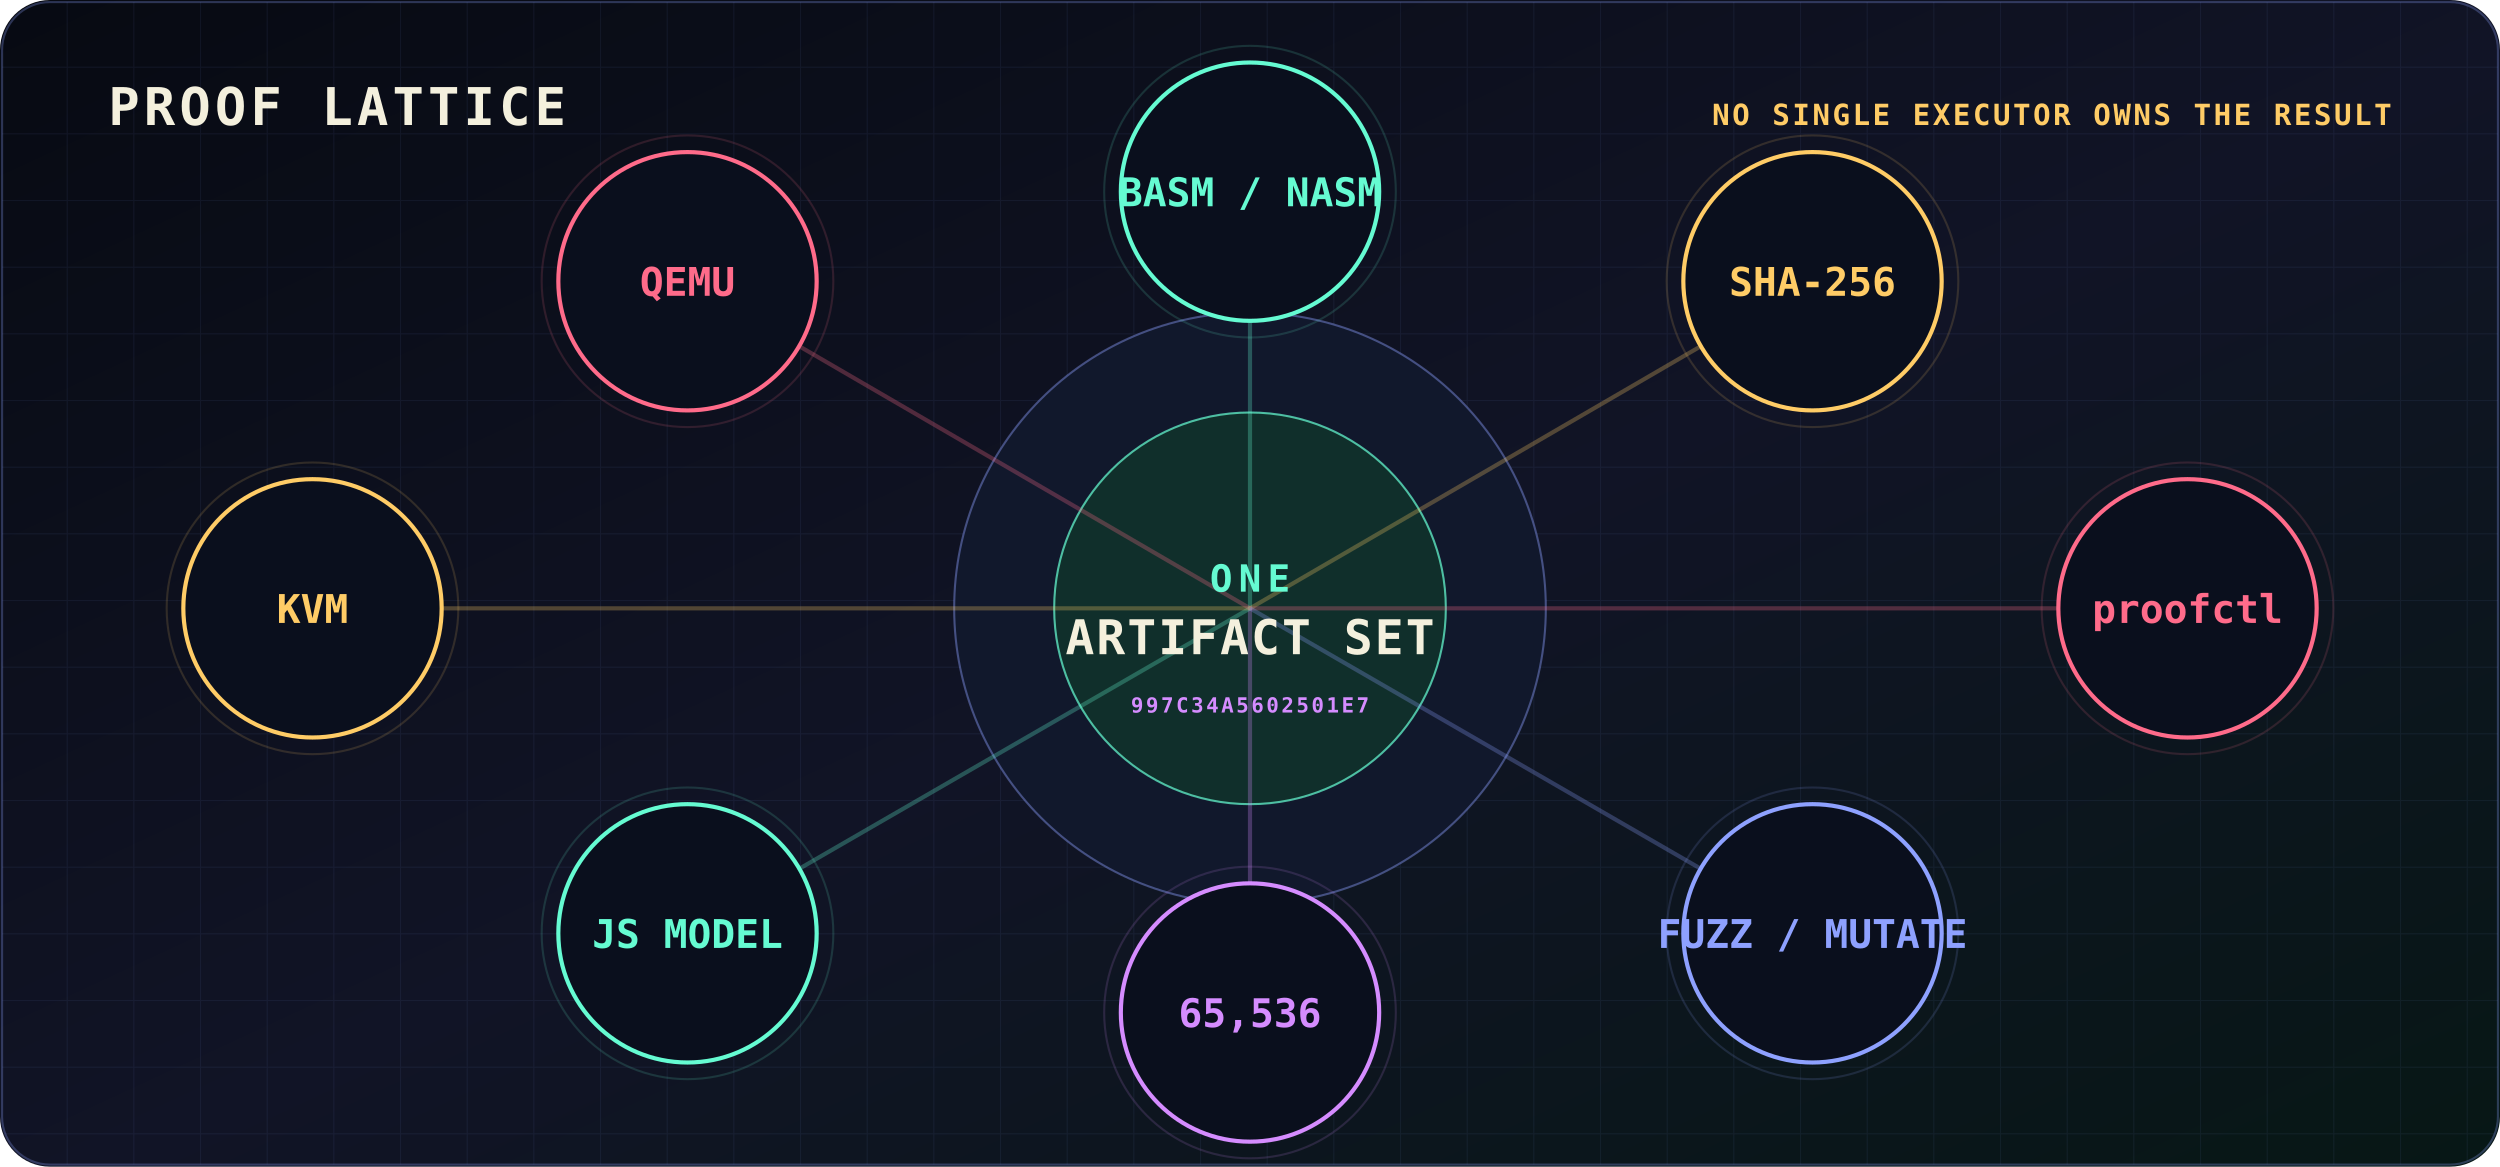
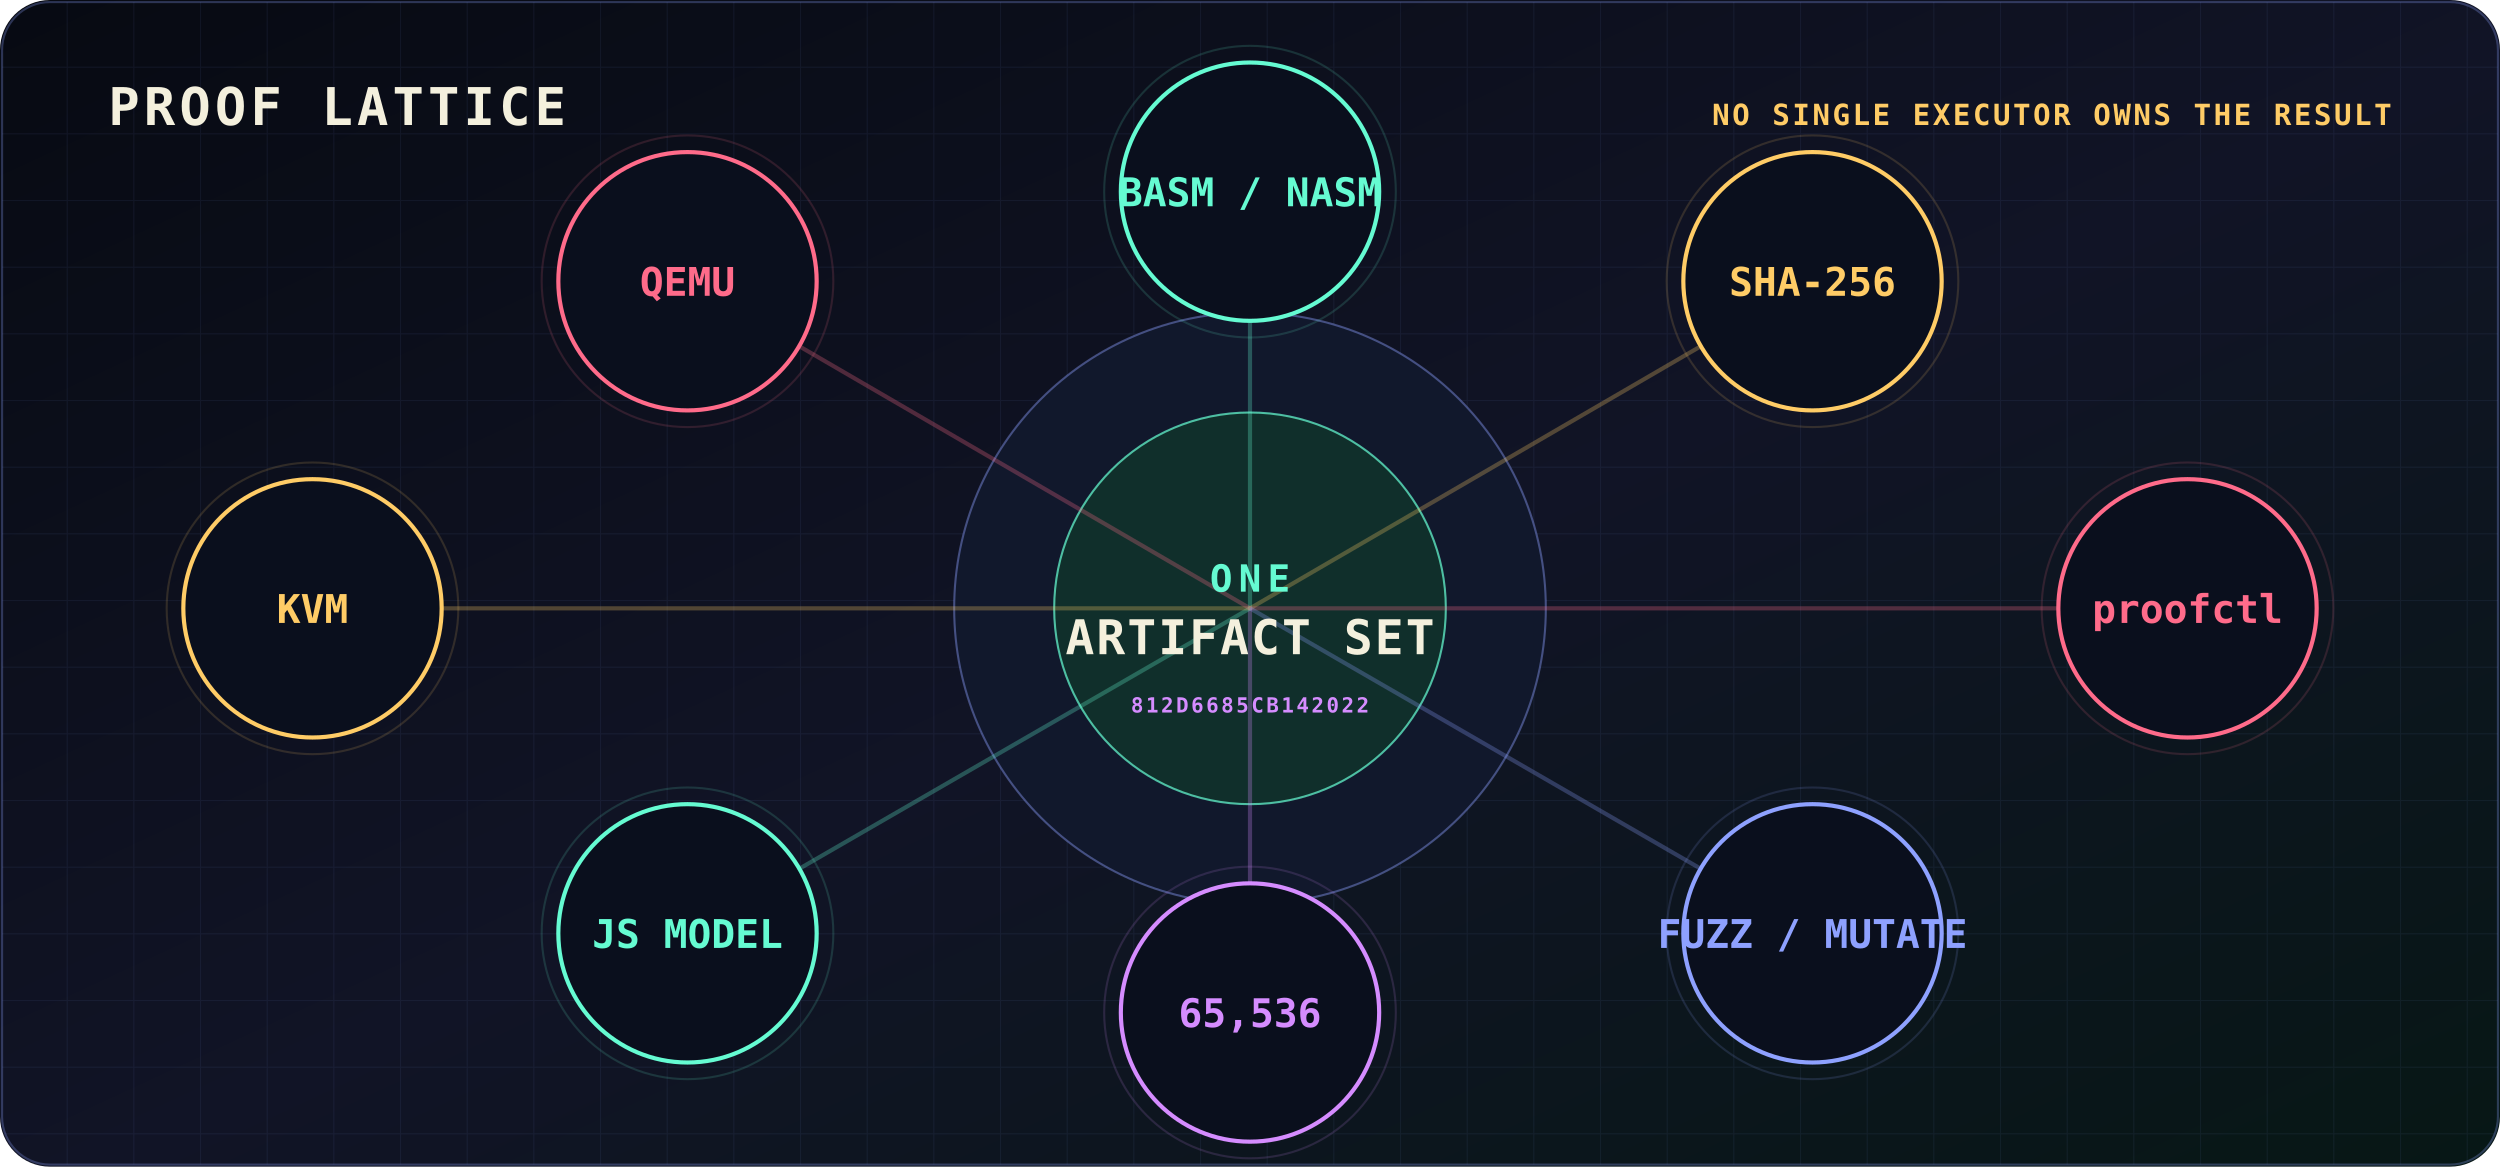
<svg xmlns="http://www.w3.org/2000/svg" width="1200" height="560" viewBox="0 0 1200 560" role="img" aria-labelledby="title desc">
  <defs>
    <linearGradient id="bg" x1="0" y1="0" x2="1" y2="1">
      <stop offset="0" stop-color="#070a12" />
      <stop offset="0.52" stop-color="#111426" />
      <stop offset="1" stop-color="#071715" />
    </linearGradient>
    <radialGradient id="jade">
      <stop stop-color="#c8fff0" />
      <stop offset="0.35" stop-color="#65fbd2" />
      <stop offset="1" stop-color="#158a78" />
    </radialGradient>
    <radialGradient id="sun">
      <stop stop-color="#fff2c2" />
      <stop offset="0.4" stop-color="#ffcc66" />
      <stop offset="1" stop-color="#b56722" />
    </radialGradient>
    <filter id="soft" x="-50%" y="-50%" width="200%" height="200%">
      <feGaussianBlur stdDeviation="9" />
    </filter>
    <pattern id="grid" width="32" height="32" patternUnits="userSpaceOnUse">
      <path d="M32 0H0V32" fill="none" stroke="#8ea1ff" stroke-opacity=".07" />
    </pattern>
  </defs>
  <rect width="1200" height="560" rx="24" fill="url(#bg)" />
  <rect x="1" y="1" width="1198" height="558" rx="23" fill="none" stroke="#8ea1ff" stroke-opacity=".28" />
  <rect x="1" y="1" width="1198" height="558" rx="23" fill="url(#grid)" />
  <text x="52" y="60" fill="#f4f0dd" font-family="ui-monospace, SFMono-Regular, Menlo, Consolas, monospace" font-size="25" font-weight="800" text-anchor="start" letter-spacing="2">PROOF LATTICE</text>
  <text x="1148" y="60" fill="#ffcc66" font-family="ui-monospace, SFMono-Regular, Menlo, Consolas, monospace" font-size="14" font-weight="600" text-anchor="end" letter-spacing="1.2">NO SINGLE EXECUTOR OWNS THE RESULT</text>
  <circle cx="600" cy="292" r="142" fill="#11182c" stroke="#8ea1ff" stroke-opacity=".42" />
  <circle cx="600" cy="292" r="94" fill="#102f2b" stroke="#65fbd2" stroke-opacity=".72" />
  <line x1="600" y1="292" x2="600" y2="92" stroke="#65fbd2" stroke-opacity=".28" stroke-width="2" />
  <circle cx="600" cy="92" r="62" fill="#0a0f1d" stroke="#65fbd2" stroke-width="2" />
  <circle cx="600" cy="92" r="70" fill="none" stroke="#65fbd2" stroke-opacity=".15" />
  <text x="600" y="99" fill="#65fbd2" font-family="ui-monospace, SFMono-Regular, Menlo, Consolas, monospace" font-size="19" font-weight="800" text-anchor="middle" letter-spacing="0">BASM / NASM</text>
  <line x1="600" y1="292" x2="870" y2="135" stroke="#ffcc66" stroke-opacity=".28" stroke-width="2" />
  <circle cx="870" cy="135" r="62" fill="#0a0f1d" stroke="#ffcc66" stroke-width="2" />
  <circle cx="870" cy="135" r="70" fill="none" stroke="#ffcc66" stroke-opacity=".15" />
  <text x="870" y="142" fill="#ffcc66" font-family="ui-monospace, SFMono-Regular, Menlo, Consolas, monospace" font-size="19" font-weight="800" text-anchor="middle" letter-spacing="0">SHA-256</text>
  <line x1="600" y1="292" x2="1050" y2="292" stroke="#ff6b8a" stroke-opacity=".28" stroke-width="2" />
  <circle cx="1050" cy="292" r="62" fill="#0a0f1d" stroke="#ff6b8a" stroke-width="2" />
  <circle cx="1050" cy="292" r="70" fill="none" stroke="#ff6b8a" stroke-opacity=".15" />
  <text x="1050" y="299" fill="#ff6b8a" font-family="ui-monospace, SFMono-Regular, Menlo, Consolas, monospace" font-size="19" font-weight="800" text-anchor="middle" letter-spacing="0">proofctl</text>
  <line x1="600" y1="292" x2="870" y2="448" stroke="#8ea1ff" stroke-opacity=".28" stroke-width="2" />
  <circle cx="870" cy="448" r="62" fill="#0a0f1d" stroke="#8ea1ff" stroke-width="2" />
  <circle cx="870" cy="448" r="70" fill="none" stroke="#8ea1ff" stroke-opacity=".15" />
  <text x="870" y="455" fill="#8ea1ff" font-family="ui-monospace, SFMono-Regular, Menlo, Consolas, monospace" font-size="19" font-weight="800" text-anchor="middle" letter-spacing="0">FUZZ / MUTATE</text>
  <line x1="600" y1="292" x2="600" y2="486" stroke="#d58cff" stroke-opacity=".28" stroke-width="2" />
  <circle cx="600" cy="486" r="62" fill="#0a0f1d" stroke="#d58cff" stroke-width="2" />
  <circle cx="600" cy="486" r="70" fill="none" stroke="#d58cff" stroke-opacity=".15" />
  <text x="600" y="493" fill="#d58cff" font-family="ui-monospace, SFMono-Regular, Menlo, Consolas, monospace" font-size="19" font-weight="800" text-anchor="middle" letter-spacing="0">65,536</text>
  <line x1="600" y1="292" x2="330" y2="448" stroke="#65fbd2" stroke-opacity=".28" stroke-width="2" />
  <circle cx="330" cy="448" r="62" fill="#0a0f1d" stroke="#65fbd2" stroke-width="2" />
  <circle cx="330" cy="448" r="70" fill="none" stroke="#65fbd2" stroke-opacity=".15" />
  <text x="330" y="455" fill="#65fbd2" font-family="ui-monospace, SFMono-Regular, Menlo, Consolas, monospace" font-size="19" font-weight="800" text-anchor="middle" letter-spacing="0">JS MODEL</text>
  <line x1="600" y1="292" x2="150" y2="292" stroke="#ffcc66" stroke-opacity=".28" stroke-width="2" />
  <circle cx="150" cy="292" r="62" fill="#0a0f1d" stroke="#ffcc66" stroke-width="2" />
  <circle cx="150" cy="292" r="70" fill="none" stroke="#ffcc66" stroke-opacity=".15" />
  <text x="150" y="299" fill="#ffcc66" font-family="ui-monospace, SFMono-Regular, Menlo, Consolas, monospace" font-size="19" font-weight="800" text-anchor="middle" letter-spacing="0">KVM</text>
  <line x1="600" y1="292" x2="330" y2="135" stroke="#ff6b8a" stroke-opacity=".28" stroke-width="2" />
  <circle cx="330" cy="135" r="62" fill="#0a0f1d" stroke="#ff6b8a" stroke-width="2" />
  <circle cx="330" cy="135" r="70" fill="none" stroke="#ff6b8a" stroke-opacity=".15" />
  <text x="330" y="142" fill="#ff6b8a" font-family="ui-monospace, SFMono-Regular, Menlo, Consolas, monospace" font-size="19" font-weight="800" text-anchor="middle" letter-spacing="0">QEMU</text>
  <text x="600" y="284" fill="#65fbd2" font-family="ui-monospace, SFMono-Regular, Menlo, Consolas, monospace" font-size="18" font-weight="800" text-anchor="middle" letter-spacing="3">ONE</text>
  <text x="600" y="314" fill="#f4f0dd" font-family="ui-monospace, SFMono-Regular, Menlo, Consolas, monospace" font-size="23" font-weight="800" text-anchor="middle" letter-spacing="1">ARTIFACT SET</text>
-   <text x="600" y="342" fill="#d58cff" font-family="ui-monospace, SFMono-Regular, Menlo, Consolas, monospace" font-size="10" font-weight="600" text-anchor="middle" letter-spacing="1.2">997C34A5602501E7</text>
+   <text x="600" y="342" fill="#d58cff" font-family="ui-monospace, SFMono-Regular, Menlo, Consolas, monospace" font-size="10" font-weight="600" text-anchor="middle" letter-spacing="1.2">812D6685CB142022</text>
</svg>
